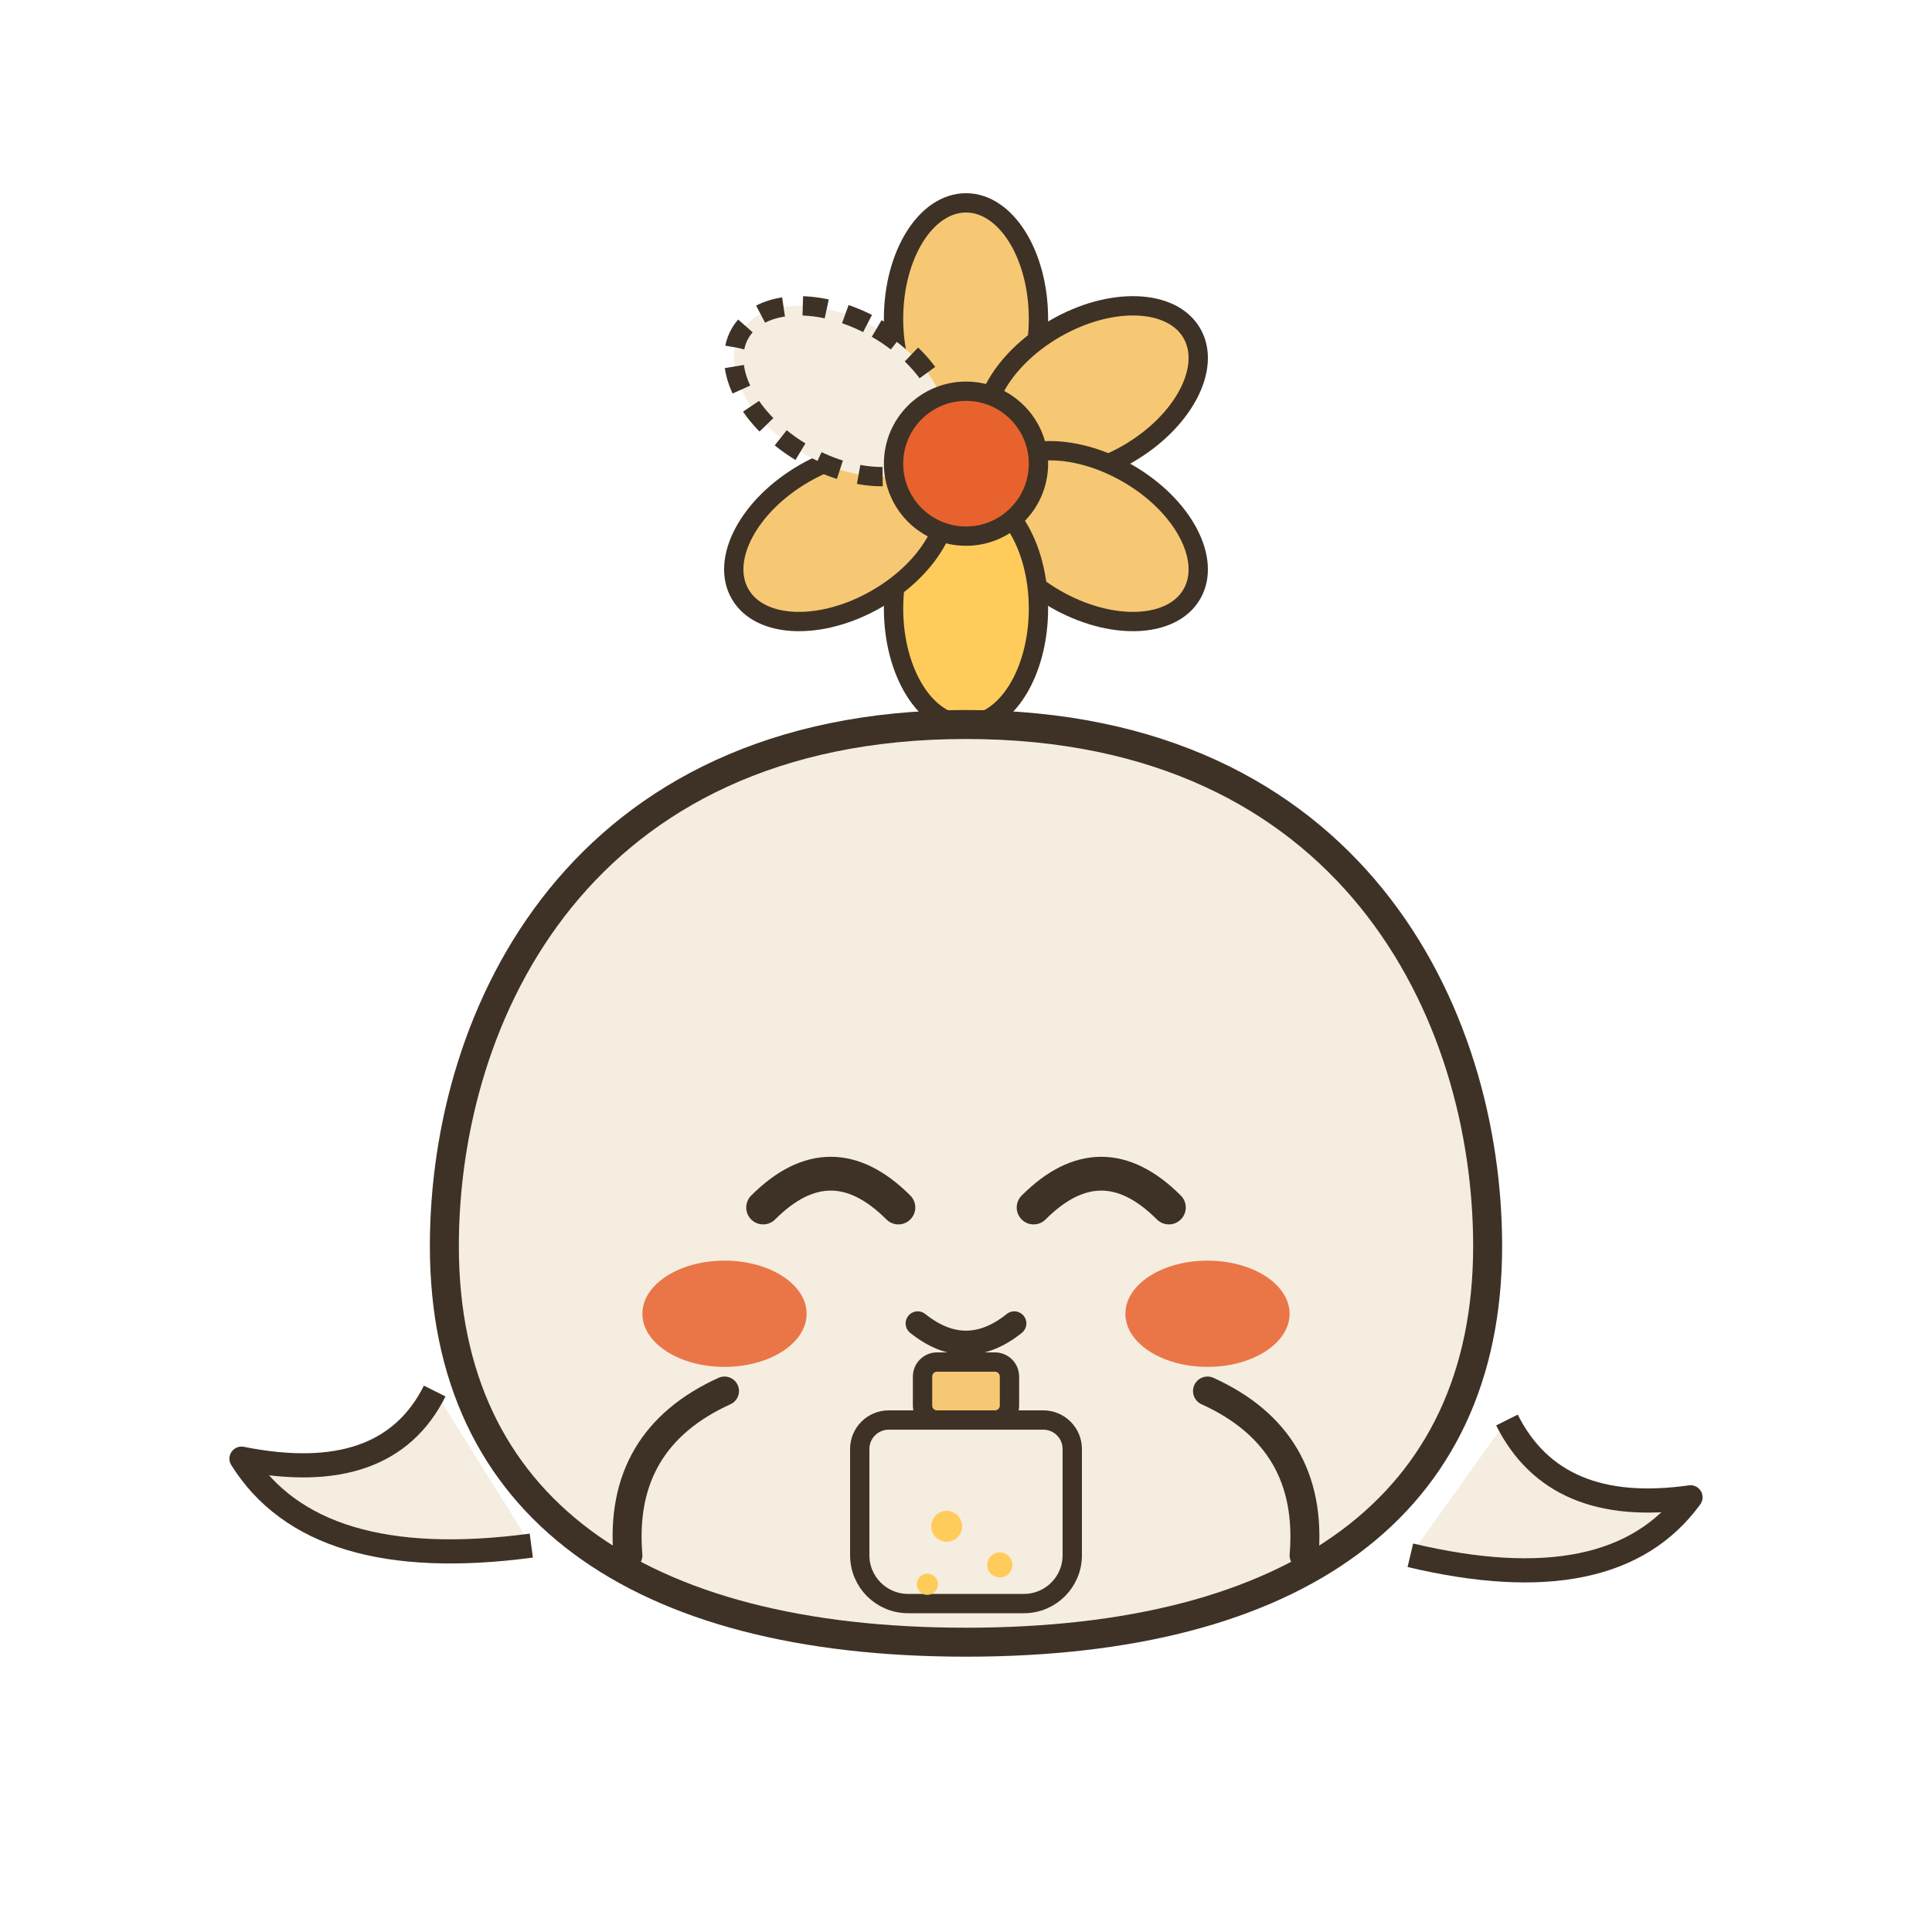
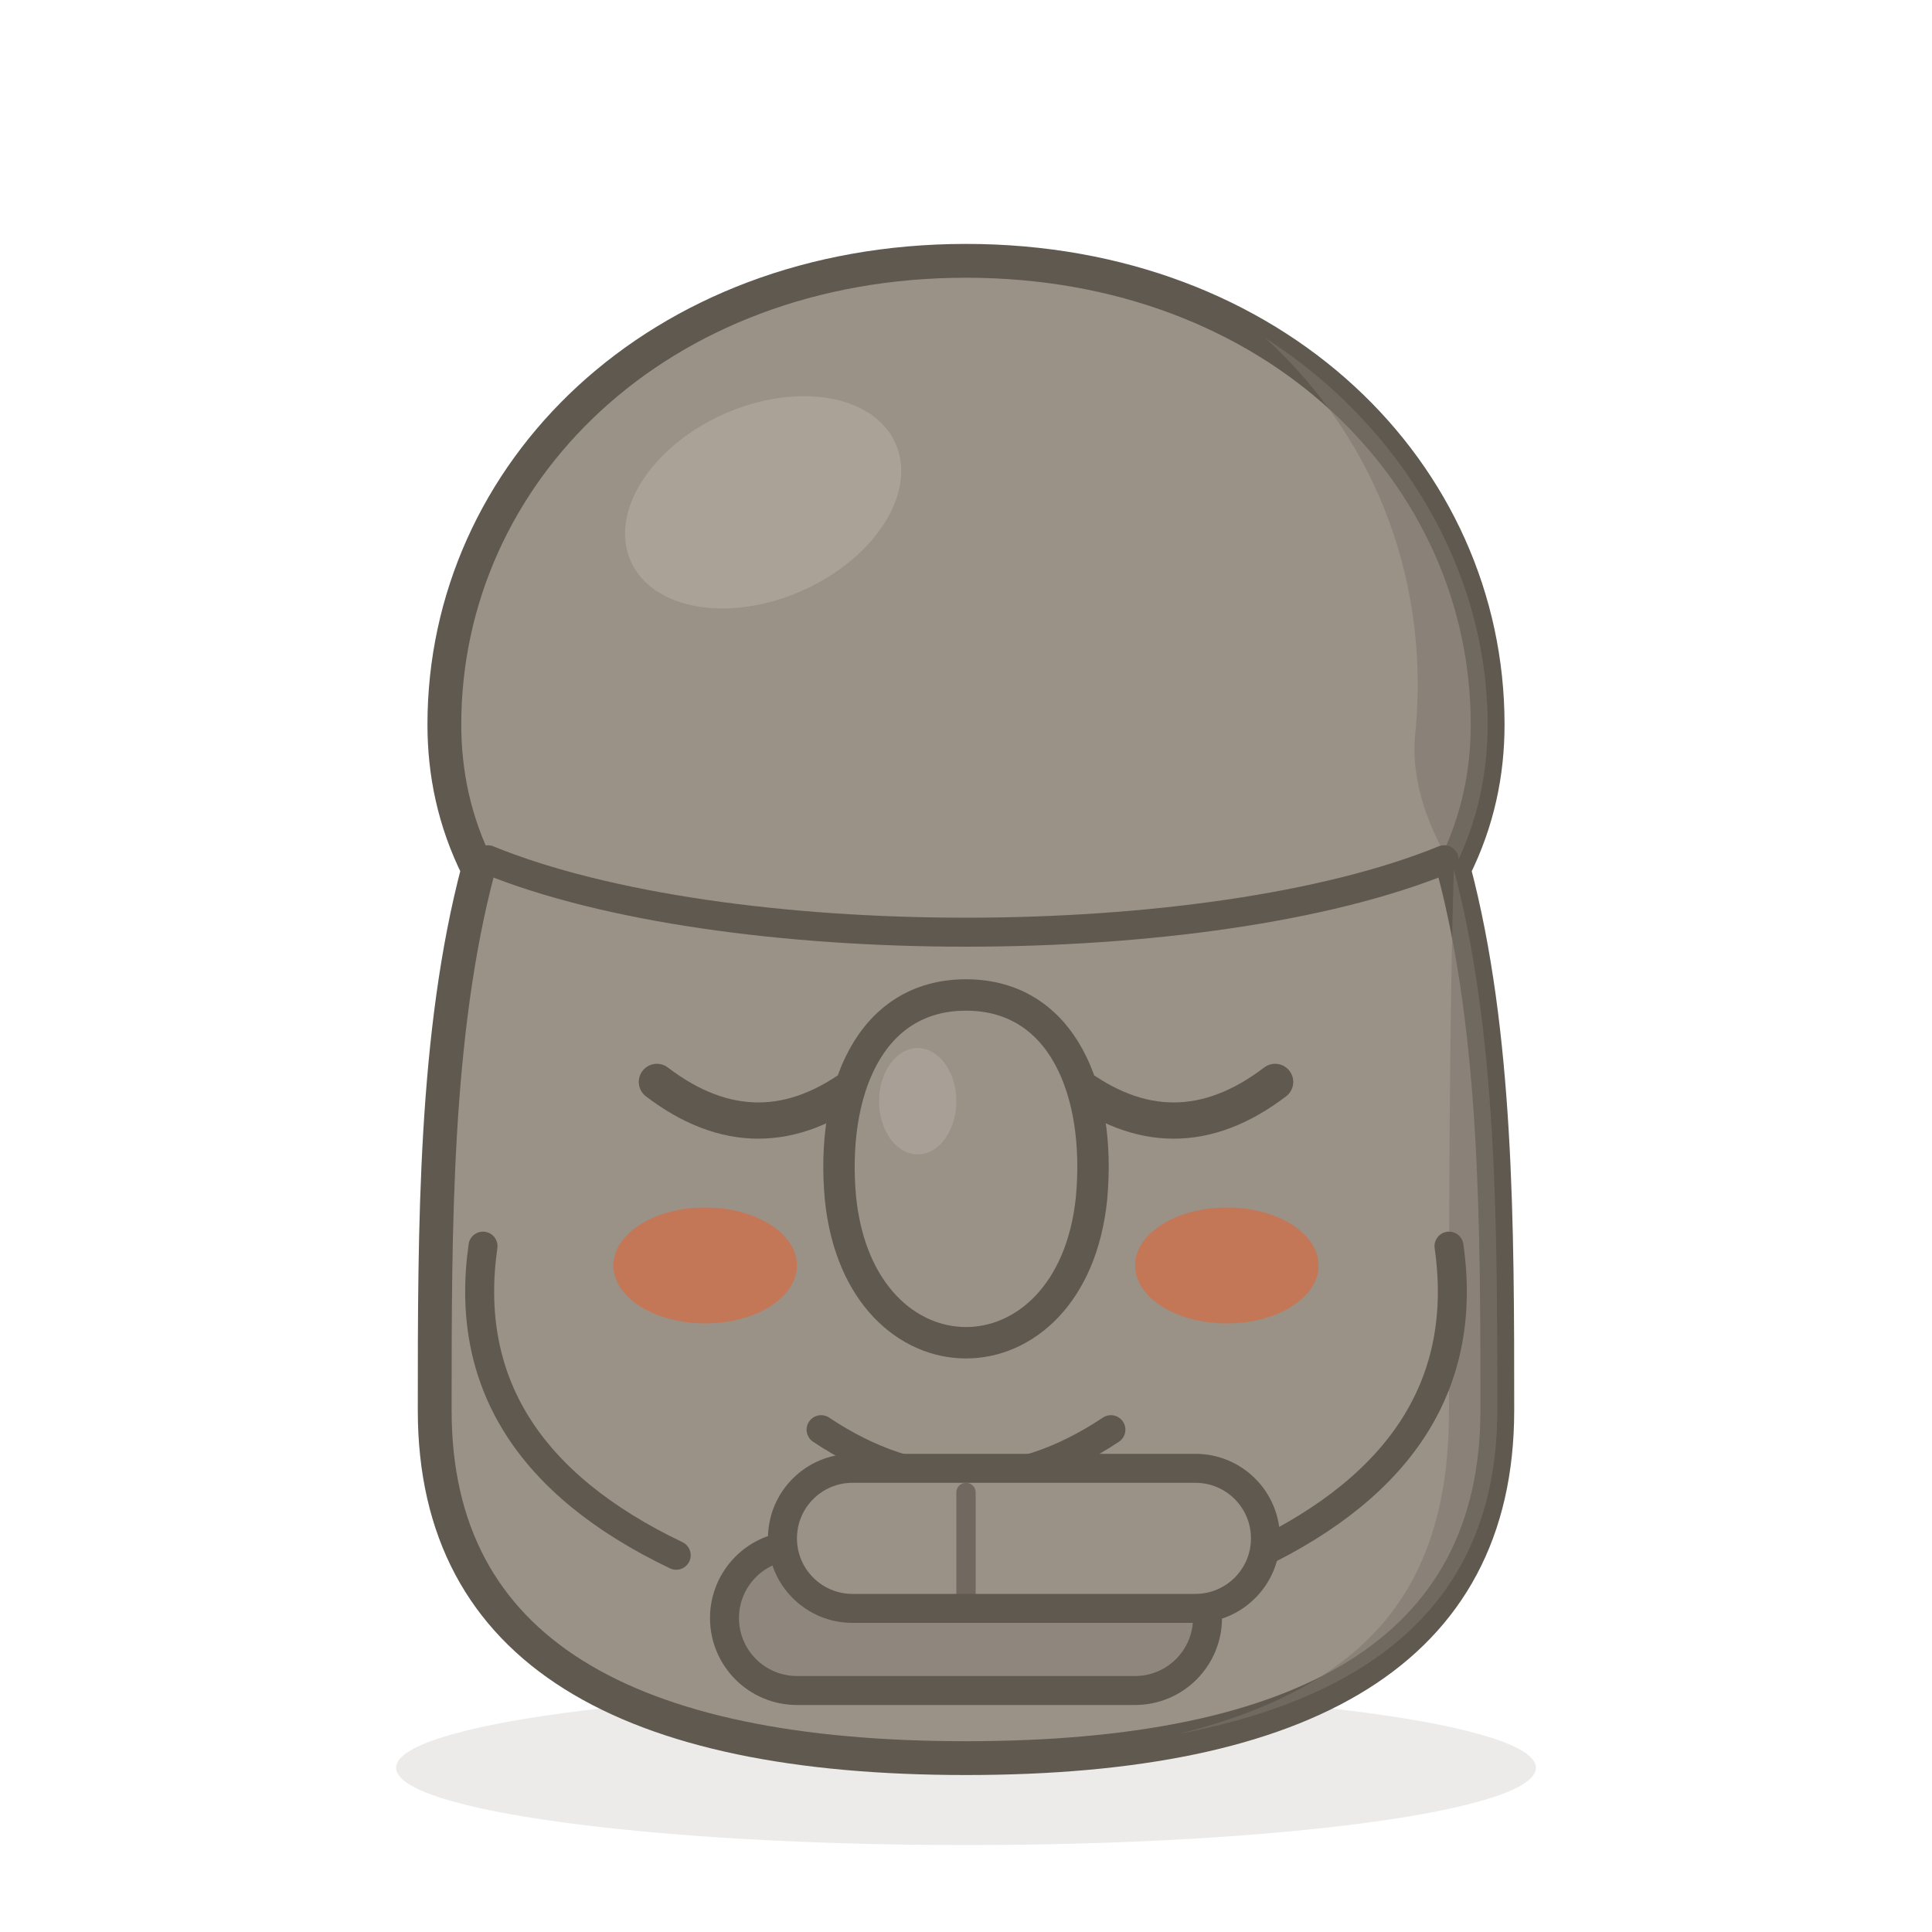
<svg xmlns="http://www.w3.org/2000/svg" viewBox="0 0 400 400" width="400" height="400">
-   <defs>
-     <g id="tamtam-flower">
-       <g stroke="#3E3226" stroke-width="4" stroke-linejoin="round">
-         <ellipse cx="0" cy="-30" rx="15" ry="24" fill="#F7C873" />
-         <ellipse cx="0" cy="-30" rx="15" ry="24" fill="#F7C873" transform="rotate(60)" />
-         <ellipse cx="0" cy="-30" rx="15" ry="24" fill="#F7C873" transform="rotate(120)" />
-         <ellipse cx="0" cy="-30" rx="15" ry="24" fill="#FFCC5C" transform="rotate(180)" />
-         <ellipse cx="0" cy="-30" rx="15" ry="24" fill="#F7C873" transform="rotate(240)" />
-         <ellipse cx="0" cy="-30" rx="15" ry="24" fill="#F5EDDF" stroke-dasharray="5 4" transform="rotate(300)" />
-       </g>
-       <circle cx="0" cy="0" r="15" fill="#E8622D" stroke="#3E3226" stroke-width="4" />
-     </g>
-   </defs>
-   <path d="M200 132 L200 165" stroke="#2F7A3D" stroke-width="7" stroke-linecap="round" />
-   <use href="#tamtam-flower" transform="translate(200 96)" />
-   <path d="M110 320 q-45 6 -60 -18 q30 6 40 -14" fill="#F5EDDF" stroke="#3E3226" stroke-width="5" stroke-linejoin="round" />
-   <path d="M292 322 q42 10 58 -12 q-28 4 -38 -16" fill="#F5EDDF" stroke="#3E3226" stroke-width="5" stroke-linejoin="round" />
-   <path d="M200 150            C120 150 92 210 92 258            C92 312 132 340 200 340            C268 340 308 312 308 258            C308 210 280 150 200 150 Z" fill="#F5EDDF" stroke="#3E3226" stroke-width="6" />
-   <path d="M150 288 q-22 10 -20 34" fill="none" stroke="#3E3226" stroke-width="6" stroke-linecap="round" />
-   <path d="M250 288 q22 10 20 34" fill="none" stroke="#3E3226" stroke-width="6" stroke-linecap="round" />
-   <path d="M158 250 q14 -14 28 0" fill="none" stroke="#3E3226" stroke-width="7" stroke-linecap="round" />
-   <path d="M214 250 q14 -14 28 0" fill="none" stroke="#3E3226" stroke-width="7" stroke-linecap="round" />
-   <ellipse cx="150" cy="272" rx="17" ry="11" fill="#E8622D" opacity="0.85" />
-   <ellipse cx="250" cy="272" rx="17" ry="11" fill="#E8622D" opacity="0.85" />
-   <path d="M190 274 q10 8 20 0" fill="none" stroke="#3E3226" stroke-width="5" stroke-linecap="round" />
-   <g transform="translate(200 322)">
-     <rect x="-9" y="-40" width="18" height="12" rx="3" fill="#F7C873" stroke="#3E3226" stroke-width="4" />
-     <path d="M-16 -28 h32 a6 6 0 0 1 6 6 v22 a10 10 0 0 1 -10 10 h-24 a10 10 0 0 1 -10 -10 v-22 a6 6 0 0 1 6 -6 Z" fill="#F5EDDF" stroke="#3E3226" stroke-width="4" />
-     <circle cx="-4" cy="-6" r="3.2" fill="#FFCC5C" />
-     <circle cx="7" cy="2" r="2.6" fill="#FFCC5C" />
-     <circle cx="-8" cy="6" r="2.2" fill="#FFCC5C" />
-   </g>
+   <ellipse cx="200" cy="366" rx="118" ry="16" fill="#3E3226" opacity="0.10" />
+   <path d="M200 54            C136 54 92 98 92 150            C92 160 94 170 99 180            C90 214 90 254 90 292            C90 342 130 364 200 364            C270 364 310 342 310 292            C310 254 310 214 301 180            C306 170 308 160 308 150            C308 98 264 54 200 54 Z" fill="#9A9187" stroke="#5F594F" stroke-width="7" stroke-linejoin="round" />
+   <path d="M301 180 C306 170 308 160 308 150 C308 118 290 88 262 70            C286 92 296 122 293 152 C292 162 296 172 301 180            C310 214 310 254 310 292 C310 330 286 351 244 359            C284 349 300 328 300 292 C300 254 300 214 301 180 Z" fill="#7E766C" opacity="0.55" />
+   <ellipse cx="158" cy="104" rx="30" ry="20" fill="#B5ADA2" opacity="0.6" transform="rotate(-24 158 104)" />
+   <path d="M101 178 C150 198 250 198 299 178" fill="none" stroke="#5F594F" stroke-width="6" stroke-linecap="round" />
+   <path d="M136 224 Q157 240 178 224" fill="none" stroke="#5F594F" stroke-width="7.5" stroke-linecap="round" />
+   <path d="M222 224 Q243 240 264 224" fill="none" stroke="#5F594F" stroke-width="7.5" stroke-linecap="round" />
+   <ellipse cx="146" cy="262" rx="19" ry="12" fill="#E8622D" opacity="0.55" />
+   <ellipse cx="254" cy="262" rx="19" ry="12" fill="#E8622D" opacity="0.55" />
+   <path d="M200 206            C180 206 172 226 174 248            C176 268 188 278 200 278            C212 278 224 268 226 248            C228 226 220 206 200 206 Z" fill="#9A9187" stroke="#5F594F" stroke-width="6.5" stroke-linejoin="round" />
+   <ellipse cx="190" cy="228" rx="8" ry="11" fill="#B5ADA2" opacity="0.55" />
+   <path d="M170 296 Q200 316 230 296" fill="none" stroke="#5F594F" stroke-width="6" stroke-linecap="round" />
+   <path d="M100 258 Q94 300 140 322" fill="none" stroke="#5F594F" stroke-width="6" stroke-linecap="round" />
+   <path d="M300 258 Q306 300 260 322" fill="none" stroke="#5F594F" stroke-width="6" stroke-linecap="round" />
+   <rect x="150" y="320" width="100" height="30" rx="15" fill="#8F877D" stroke="#5F594F" stroke-width="6" />
+   <rect x="162" y="304" width="100" height="29" rx="14.5" fill="#9A9187" stroke="#5F594F" stroke-width="6" />
+   <path d="M200 309 L200 331" stroke="#5F594F" stroke-width="4" stroke-linecap="round" opacity="0.7" />
</svg>
